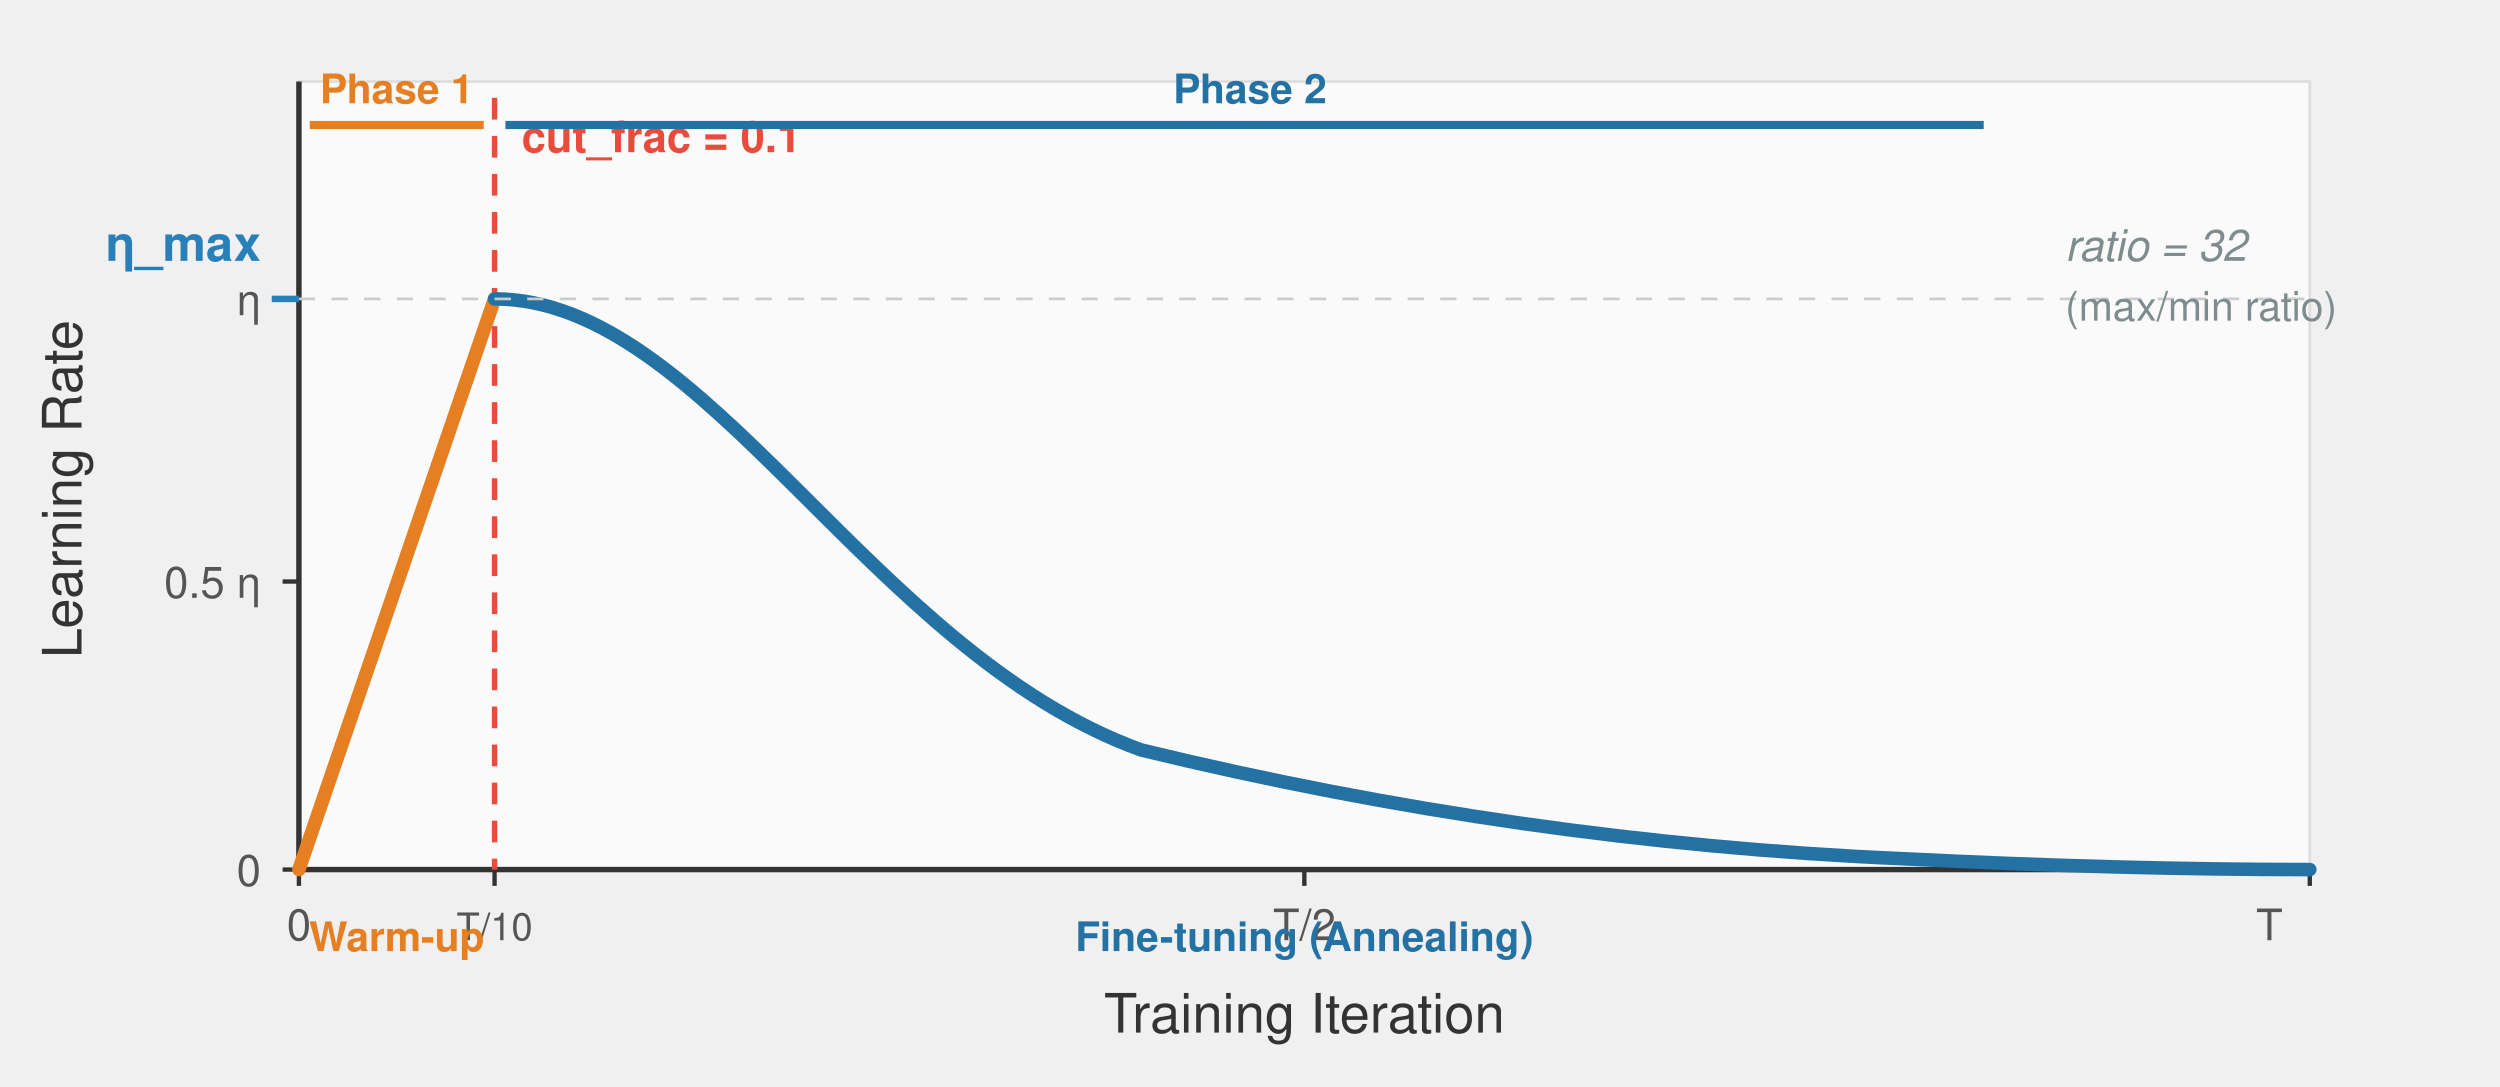
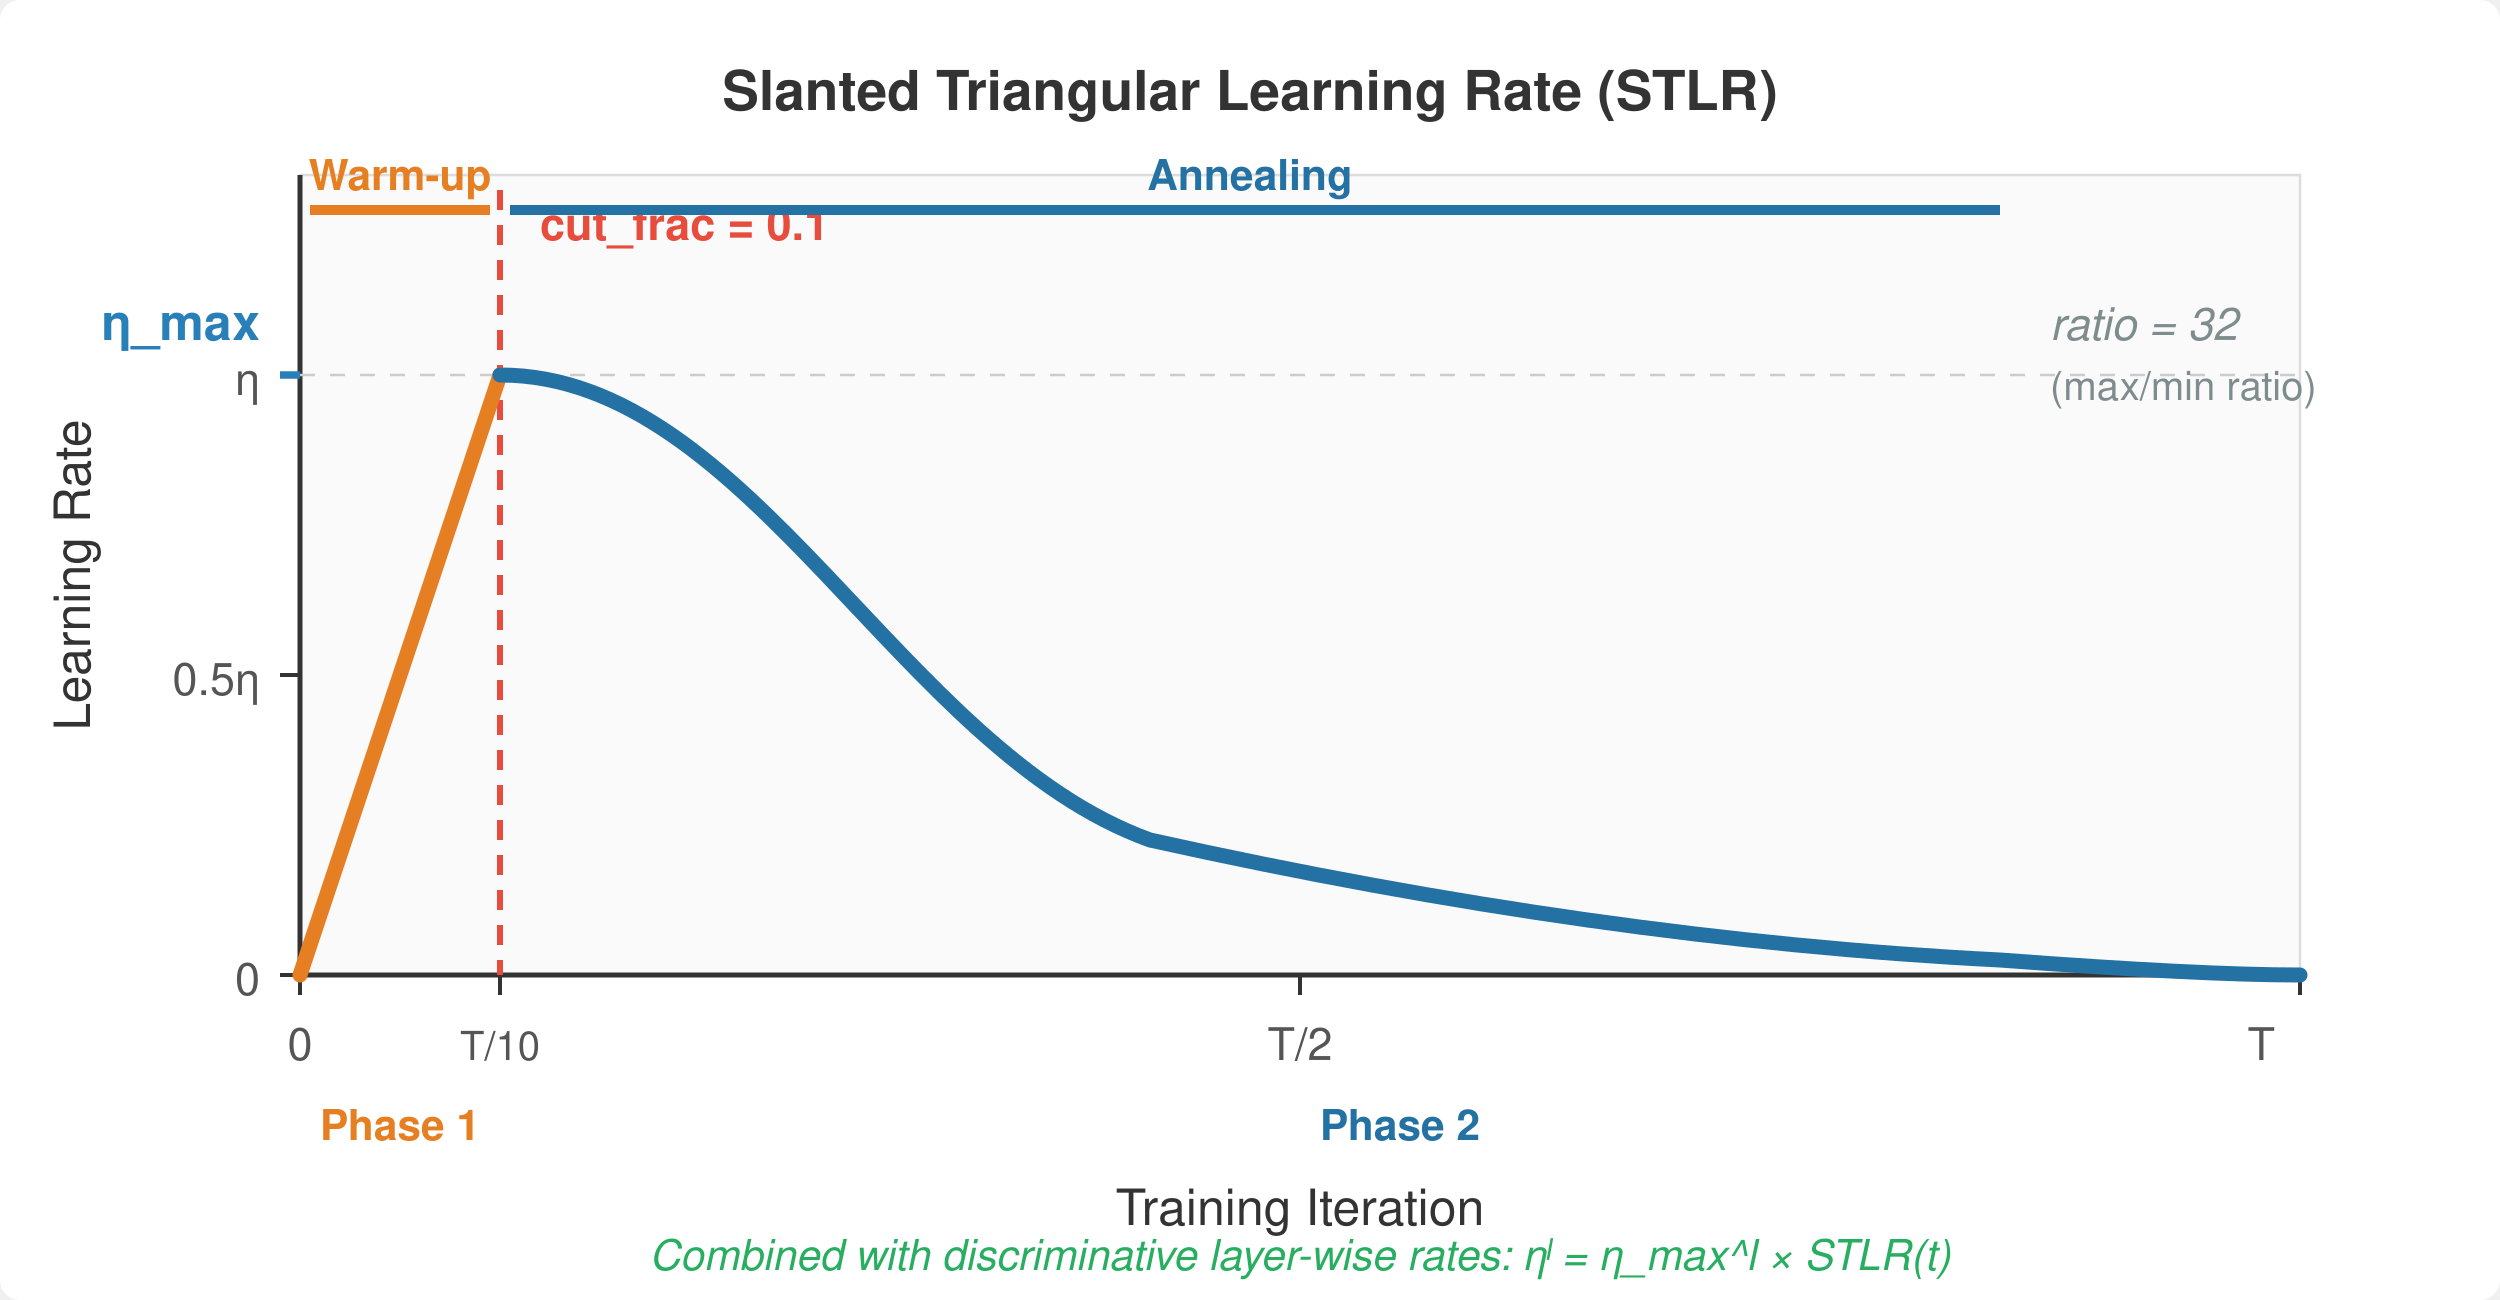
- <svg xmlns="http://www.w3.org/2000/svg" viewBox="0 0 460 200" width="460" height="200">
+ <svg xmlns="http://www.w3.org/2000/svg" viewBox="0 0 500 260" width="500" height="260">
  <style>
    text { font-family: 'Helvetica Neue', Helvetica, Arial, sans-serif; }
  </style>
-   <rect x="55" y="15" width="370" height="145" fill="#fafafa" stroke="#ddd" stroke-width="0.5" />
-   <line x1="55" y1="15" x2="55" y2="160" stroke="#333" stroke-width="1" />
-   <line x1="55" y1="160" x2="425" y2="160" stroke="#333" stroke-width="1" />
-   <text x="15" y="90" text-anchor="middle" fill="#333" font-size="10" transform="rotate(-90,15,90)">Learning Rate</text>
-   <text x="240" y="190" text-anchor="middle" fill="#333" font-size="10">Training Iteration</text>
-   <line x1="52" y1="160" x2="55" y2="160" stroke="#333" stroke-width="0.8" />
-   <text x="48" y="163" text-anchor="end" fill="#555" font-size="8">0</text>
-   <line x1="52" y1="107" x2="55" y2="107" stroke="#333" stroke-width="0.8" />
-   <text x="48" y="110" text-anchor="end" fill="#555" font-size="8">0.5 η</text>
-   <line x1="52" y1="55" x2="55" y2="55" stroke="#333" stroke-width="0.8" />
-   <text x="48" y="58" text-anchor="end" fill="#555" font-size="8">η</text>
-   <text x="48" y="48" text-anchor="end" fill="#2980b9" font-size="9" font-weight="bold">η_max</text>
-   <line x1="50" y1="55" x2="55" y2="55" stroke="#2980b9" stroke-width="1.2" />
-   <line x1="55" y1="160" x2="55" y2="163" stroke="#333" stroke-width="0.8" />
-   <text x="55" y="173" text-anchor="middle" fill="#555" font-size="8">0</text>
-   <line x1="91" y1="160" x2="91" y2="163" stroke="#333" stroke-width="0.8" />
-   <text x="91" y="173" text-anchor="middle" fill="#555" font-size="7">T/10</text>
-   <line x1="240" y1="160" x2="240" y2="163" stroke="#333" stroke-width="0.8" />
-   <text x="240" y="173" text-anchor="middle" fill="#555" font-size="8">T/2</text>
-   <line x1="425" y1="160" x2="425" y2="163" stroke="#333" stroke-width="0.8" />
-   <text x="420" y="173" text-anchor="end" fill="#555" font-size="8">T</text>
-   <line x1="91" y1="18" x2="91" y2="160" stroke="#e74c3c" stroke-width="1" stroke-dasharray="4,3" />
-   <text x="96" y="28" text-anchor="start" fill="#e74c3c" font-size="8" font-weight="bold">cut_frac = 0.1</text>
-   <text x="73" y="175" text-anchor="middle" fill="#e67e22" font-size="7.5" font-weight="bold">Warm-up</text>
-   <text x="240" y="175" text-anchor="middle" fill="#2471a3" font-size="7.5" font-weight="bold">Fine-tuning (Annealing)</text>
-   <path d="M 55,160 L 91,55" fill="none" stroke="#e67e22" stroke-width="2.5" stroke-linecap="round" />
-   <path d="M 91,55 C 130,55 160,120 210,138 Q 280,155 350,158 Q 390,160 425,160" fill="none" stroke="#2471a3" stroke-width="2.5" stroke-linecap="round" />
-   <line x1="55" y1="55" x2="425" y2="55" stroke="#ccc" stroke-width="0.5" stroke-dasharray="3,3" />
-   <line x1="57" y1="23" x2="89" y2="23" stroke="#e67e22" stroke-width="1.5" />
-   <text x="73" y="19" text-anchor="middle" fill="#e67e22" font-size="7.5" font-weight="bold">Phase 1</text>
-   <line x1="93" y1="23" x2="365" y2="23" stroke="#2471a3" stroke-width="1.5" />
-   <text x="230" y="19" text-anchor="middle" fill="#2471a3" font-size="7.5" font-weight="bold">Phase 2</text>
-   <text x="380" y="48" text-anchor="start" fill="#7f8c8d" font-size="8" font-style="italic">ratio = 32</text>
-   <text x="380" y="59" text-anchor="start" fill="#7f8c8d" font-size="7.5">(max/min ratio)</text>
+   <rect width="500" height="260" fill="#fff" rx="4" />
+   <text x="250" y="22" text-anchor="middle" fill="#333" font-size="11" font-weight="bold">Slanted Triangular Learning Rate (STLR)</text>
+   <rect x="60" y="35" width="400" height="160" fill="#fafafa" stroke="#ddd" stroke-width="0.5" />
+   <line x1="60" y1="35" x2="60" y2="195" stroke="#333" stroke-width="1" />
+   <line x1="60" y1="195" x2="460" y2="195" stroke="#333" stroke-width="1" />
+   <text x="18" y="115" text-anchor="middle" fill="#333" font-size="10" transform="rotate(-90,18,115)">Learning Rate</text>
+   <text x="260" y="245" text-anchor="middle" fill="#333" font-size="10">Training Iteration</text>
+   <line x1="56" y1="195" x2="60" y2="195" stroke="#333" stroke-width="0.8" />
+   <text x="52" y="199" text-anchor="end" fill="#555" font-size="9">0</text>
+   <line x1="56" y1="135" x2="60" y2="135" stroke="#333" stroke-width="0.8" />
+   <text x="52" y="139" text-anchor="end" fill="#555" font-size="9">0.5η</text>
+   <line x1="56" y1="75" x2="60" y2="75" stroke="#333" stroke-width="0.8" />
+   <text x="52" y="79" text-anchor="end" fill="#555" font-size="9">η</text>
+   <text x="52" y="68" text-anchor="end" fill="#2980b9" font-size="10" font-weight="bold">η_max</text>
+   <line x1="56" y1="75" x2="60" y2="75" stroke="#2980b9" stroke-width="1.5" />
+   <line x1="60" y1="195" x2="60" y2="199" stroke="#333" stroke-width="0.8" />
+   <text x="60" y="212" text-anchor="middle" fill="#555" font-size="9">0</text>
+   <line x1="100" y1="195" x2="100" y2="199" stroke="#333" stroke-width="0.8" />
+   <text x="100" y="212" text-anchor="middle" fill="#555" font-size="8">T/10</text>
+   <line x1="260" y1="195" x2="260" y2="199" stroke="#333" stroke-width="0.8" />
+   <text x="260" y="212" text-anchor="middle" fill="#555" font-size="9">T/2</text>
+   <line x1="460" y1="195" x2="460" y2="199" stroke="#333" stroke-width="0.8" />
+   <text x="455" y="212" text-anchor="end" fill="#555" font-size="9">T</text>
+   <line x1="100" y1="38" x2="100" y2="195" stroke="#e74c3c" stroke-width="1.2" stroke-dasharray="4,3" />
+   <text x="108" y="48" text-anchor="start" fill="#e74c3c" font-size="9" font-weight="bold">cut_frac = 0.1</text>
+   <line x1="60" y1="75" x2="460" y2="75" stroke="#ccc" stroke-width="0.5" stroke-dasharray="3,3" />
+   <line x1="62" y1="42" x2="98" y2="42" stroke="#e67e22" stroke-width="2" />
+   <text x="80" y="38" text-anchor="middle" fill="#e67e22" font-size="8.5" font-weight="bold">Warm-up</text>
+   <line x1="102" y1="42" x2="400" y2="42" stroke="#2471a3" stroke-width="2" />
+   <text x="250" y="38" text-anchor="middle" fill="#2471a3" font-size="8.5" font-weight="bold">Annealing</text>
+   <path d="M 60,195 L 100,75" fill="none" stroke="#e67e22" stroke-width="3" stroke-linecap="round" />
+   <path d="M 100,75 C 150,75 180,150 230,168 Q 320,188 400,192 Q 440,195 460,195" fill="none" stroke="#2471a3" stroke-width="3" stroke-linecap="round" />
+   <text x="80" y="228" text-anchor="middle" fill="#e67e22" font-size="8.5" font-weight="bold">Phase 1</text>
+   <text x="280" y="228" text-anchor="middle" fill="#2471a3" font-size="8.5" font-weight="bold">Phase 2</text>
+   <text x="410" y="68" text-anchor="start" fill="#7f8c8d" font-size="9" font-style="italic">ratio = 32</text>
+   <text x="410" y="80" text-anchor="start" fill="#7f8c8d" font-size="8">(max/min ratio)</text>
+   <text x="260" y="254" text-anchor="middle" fill="#27ae60" font-size="8.5" font-style="italic">Combined with discriminative layer-wise rates: ηˡ = η_max^l × STLR(t)</text>
</svg>
